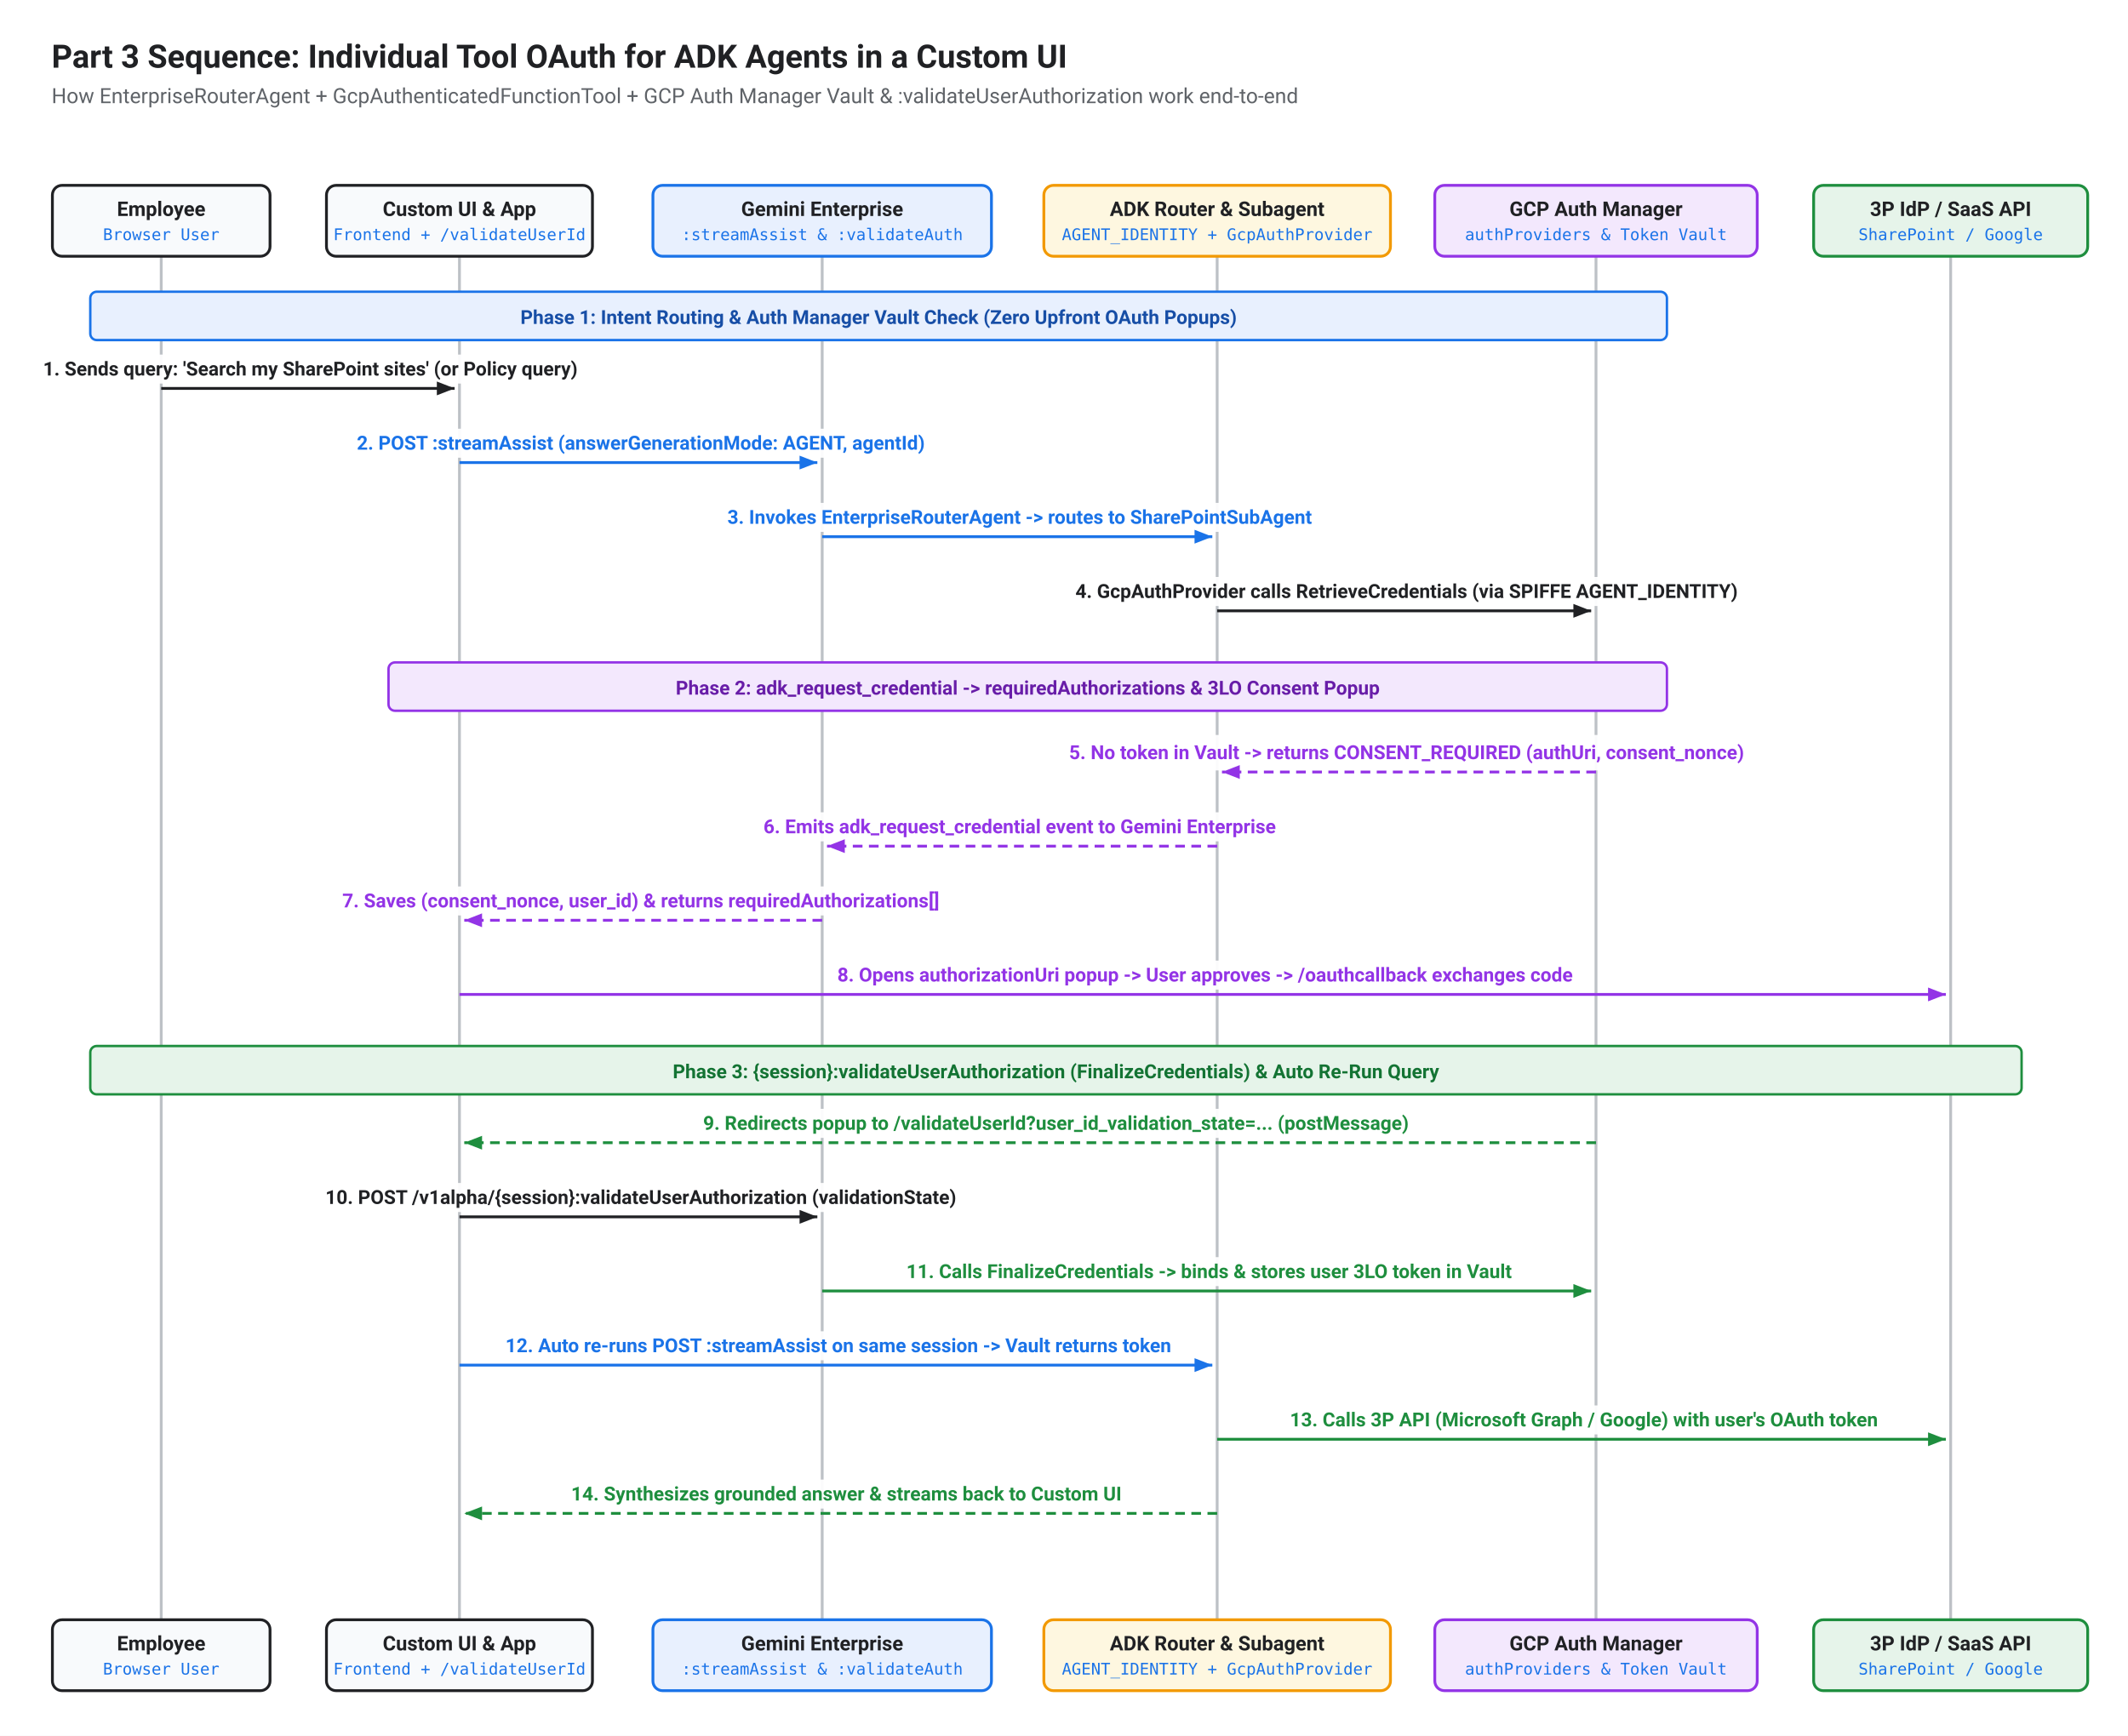
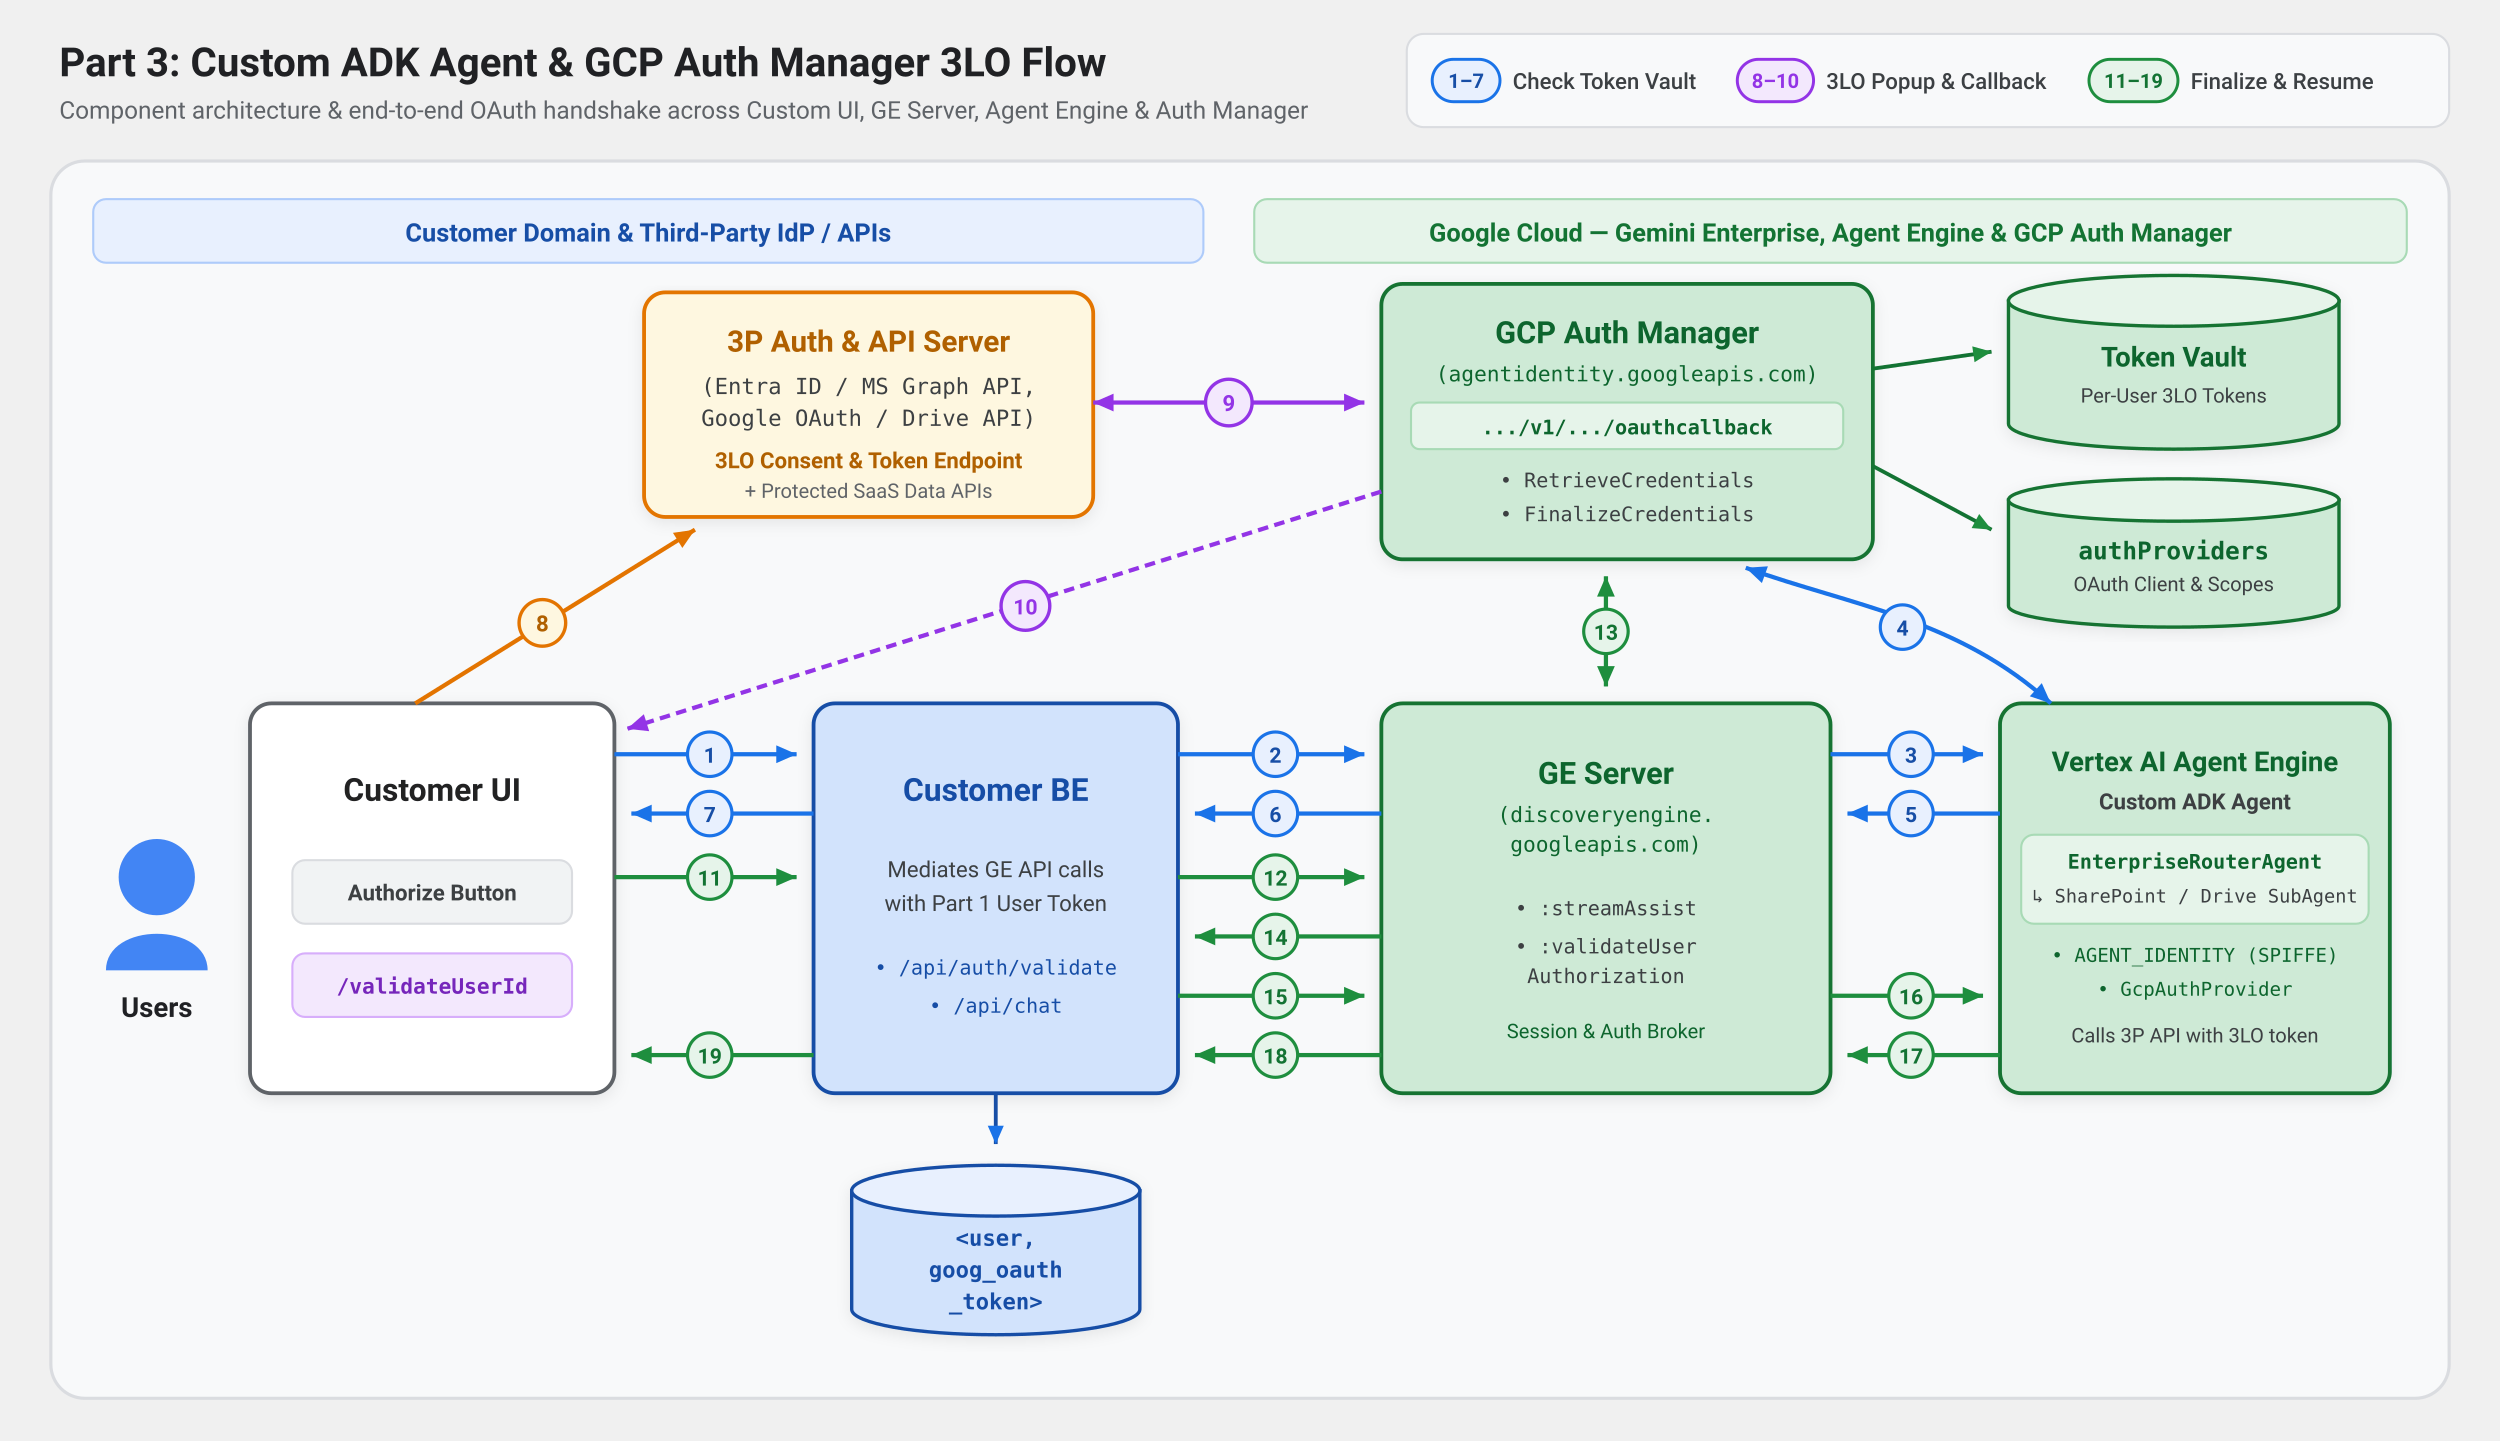
- <svg xmlns="http://www.w3.org/2000/svg" viewBox="0 0 1320 1077" width="100%" height="100%">
+ <svg xmlns="http://www.w3.org/2000/svg" viewBox="0 0 1180 680" width="100%" height="100%" style="background-color: #ffffff; font-family: 'Google Sans', 'Roboto', system-ui, -apple-system, sans-serif;">
  <defs>
-     <style>
-       .title { font-family: "Google Sans", "Roboto", sans-serif; font-size: 20px; font-weight: 700; fill: #202124; }
-       .subtitle { font-family: "Google Sans", "Roboto", sans-serif; font-size: 13px; font-weight: 400; fill: #5F6368; }
-       .actor-title { font-family: "Google Sans", "Roboto", sans-serif; font-size: 12.5px; font-weight: 700; fill: #202124; text-anchor: middle; }
-       .actor-sub { font-family: "Roboto Mono", monospace; font-size: 10px; font-weight: 500; fill: #1A73E8; text-anchor: middle; }
-       .step-label { font-family: "Google Sans", "Roboto", sans-serif; font-size: 12px; font-weight: 600; fill: #202124; text-anchor: middle; }
-       .step-sub { font-family: "Roboto Mono", monospace; font-size: 10.5px; font-weight: 500; fill: #5F6368; text-anchor: middle; }
-       .phase-text { font-family: "Google Sans", "Roboto", sans-serif; font-size: 12px; font-weight: 700; fill: #174EA6; text-anchor: middle; }
-     </style>
-     <marker id="arrow-solid" viewBox="0 0 10 10" refX="9" refY="5" markerWidth="7" markerHeight="7" orient="auto-start-reverse">
-       <path d="M 0 1.5 L 9 5 L 0 8.5 z" fill="#202124" />
+     <filter id="card-shadow" x="-5%" y="-5%" width="110%" height="115%">
+       <feDropShadow dx="0" dy="2" stdDeviation="3.5" flood-color="#202124" flood-opacity="0.08" />
+     </filter>
+     <marker id="arrow-blue" viewBox="0 0 10 10" refX="8" refY="5" markerWidth="6" markerHeight="6" orient="auto-start-reverse">
+       <path d="M 0 1.5 L 8 5 L 0 8.5 z" fill="#1a73e8" />
    </marker>
-     <marker id="arrow-blue" viewBox="0 0 10 10" refX="9" refY="5" markerWidth="7" markerHeight="7" orient="auto-start-reverse">
-       <path d="M 0 1.5 L 9 5 L 0 8.5 z" fill="#1A73E8" />
+     <marker id="arrow-green" viewBox="0 0 10 10" refX="8" refY="5" markerWidth="6" markerHeight="6" orient="auto-start-reverse">
+       <path d="M 0 1.5 L 8 5 L 0 8.5 z" fill="#1e8e3e" />
    </marker>
-     <marker id="arrow-purple" viewBox="0 0 10 10" refX="9" refY="5" markerWidth="7" markerHeight="7" orient="auto-start-reverse">
-       <path d="M 0 1.5 L 9 5 L 0 8.5 z" fill="#9334E6" />
+     <marker id="arrow-amber" viewBox="0 0 10 10" refX="8" refY="5" markerWidth="6" markerHeight="6" orient="auto-start-reverse">
+       <path d="M 0 1.5 L 8 5 L 0 8.5 z" fill="#e37400" />
    </marker>
-     <marker id="arrow-green" viewBox="0 0 10 10" refX="9" refY="5" markerWidth="7" markerHeight="7" orient="auto-start-reverse">
-       <path d="M 0 1.5 L 9 5 L 0 8.5 z" fill="#1E8E3E" />
+     <marker id="arrow-purple" viewBox="0 0 10 10" refX="8" refY="5" markerWidth="6" markerHeight="6" orient="auto-start-reverse">
+       <path d="M 0 1.5 L 8 5 L 0 8.5 z" fill="#9334e6" />
    </marker>
  </defs>
-   <rect width="1320" height="1077" fill="#FFFFFF" />
-   <text x="32" y="42" class="title">Part 3 Sequence: Individual Tool OAuth for ADK Agents in a Custom UI</text>
-   <text x="32" y="64" class="subtitle">How EnterpriseRouterAgent + GcpAuthenticatedFunctionTool + GCP Auth Manager Vault &amp; :validateUserAuthorization work end-to-end</text>
-   <line x1="100" y1="159" x2="100" y2="1005" stroke="#BDC1C6" stroke-width="1.75" />
-   <line x1="285" y1="159" x2="285" y2="1005" stroke="#BDC1C6" stroke-width="1.75" />
-   <line x1="510" y1="159" x2="510" y2="1005" stroke="#BDC1C6" stroke-width="1.75" />
-   <line x1="755" y1="159" x2="755" y2="1005" stroke="#BDC1C6" stroke-width="1.75" />
-   <line x1="990" y1="159" x2="990" y2="1005" stroke="#BDC1C6" stroke-width="1.75" />
-   <line x1="1210" y1="159" x2="1210" y2="1005" stroke="#BDC1C6" stroke-width="1.75" />
-   <rect x="32.5" y="115" width="135" height="44" rx="6" fill="#F8FAFC" stroke="#202124" stroke-width="1.75" />
-   <text x="100" y="134" class="actor-title">Employee</text>
-   <text x="100" y="149" class="actor-sub">Browser User</text>
-   <rect x="202.5" y="115" width="165" height="44" rx="6" fill="#F8FAFC" stroke="#202124" stroke-width="1.75" />
-   <text x="285" y="134" class="actor-title">Custom UI &amp; App</text>
-   <text x="285" y="149" class="actor-sub">Frontend + /validateUserId</text>
-   <rect x="405.0" y="115" width="210" height="44" rx="6" fill="#E8F0FE" stroke="#1A73E8" stroke-width="1.75" />
-   <text x="510" y="134" class="actor-title">Gemini Enterprise</text>
-   <text x="510" y="149" class="actor-sub">:streamAssist &amp; :validateAuth</text>
-   <rect x="647.5" y="115" width="215" height="44" rx="6" fill="#FEF7E0" stroke="#F29900" stroke-width="1.75" />
-   <text x="755" y="134" class="actor-title">ADK Router &amp; Subagent</text>
-   <text x="755" y="149" class="actor-sub">AGENT_IDENTITY + GcpAuthProvider</text>
-   <rect x="890.0" y="115" width="200" height="44" rx="6" fill="#F3E8FD" stroke="#9334E6" stroke-width="1.75" />
-   <text x="990" y="134" class="actor-title">GCP Auth Manager</text>
-   <text x="990" y="149" class="actor-sub">authProviders &amp; Token Vault</text>
-   <rect x="1125.0" y="115" width="170" height="44" rx="6" fill="#E6F4EA" stroke="#1E8E3E" stroke-width="1.75" />
-   <text x="1210" y="134" class="actor-title">3P IdP / SaaS API</text>
-   <text x="1210" y="149" class="actor-sub">SharePoint / Google</text>
-   <rect x="32.5" y="1005" width="135" height="44" rx="6" fill="#F8FAFC" stroke="#202124" stroke-width="1.75" />
-   <text x="100" y="1024" class="actor-title">Employee</text>
-   <text x="100" y="1039" class="actor-sub">Browser User</text>
-   <rect x="202.5" y="1005" width="165" height="44" rx="6" fill="#F8FAFC" stroke="#202124" stroke-width="1.75" />
-   <text x="285" y="1024" class="actor-title">Custom UI &amp; App</text>
-   <text x="285" y="1039" class="actor-sub">Frontend + /validateUserId</text>
-   <rect x="405.0" y="1005" width="210" height="44" rx="6" fill="#E8F0FE" stroke="#1A73E8" stroke-width="1.75" />
-   <text x="510" y="1024" class="actor-title">Gemini Enterprise</text>
-   <text x="510" y="1039" class="actor-sub">:streamAssist &amp; :validateAuth</text>
-   <rect x="647.5" y="1005" width="215" height="44" rx="6" fill="#FEF7E0" stroke="#F29900" stroke-width="1.75" />
-   <text x="755" y="1024" class="actor-title">ADK Router &amp; Subagent</text>
-   <text x="755" y="1039" class="actor-sub">AGENT_IDENTITY + GcpAuthProvider</text>
-   <rect x="890.0" y="1005" width="200" height="44" rx="6" fill="#F3E8FD" stroke="#9334E6" stroke-width="1.75" />
-   <text x="990" y="1024" class="actor-title">GCP Auth Manager</text>
-   <text x="990" y="1039" class="actor-sub">authProviders &amp; Token Vault</text>
-   <rect x="1125.0" y="1005" width="170" height="44" rx="6" fill="#E6F4EA" stroke="#1E8E3E" stroke-width="1.75" />
-   <text x="1210" y="1024" class="actor-title">3P IdP / SaaS API</text>
-   <text x="1210" y="1039" class="actor-sub">SharePoint / Google</text>
-   <rect x="56" y="181" width="978" height="30" rx="4" fill="#E8F0FE" stroke="#1A73E8" stroke-width="1.5" />
-   <text x="545.0" y="201" class="phase-text" style="fill:#174EA6">Phase 1: Intent Routing &amp; Auth Manager Vault Check (Zero Upfront OAuth Popups)</text>
-   <rect x="9.1" y="220" width="366.8" height="18" rx="4" fill="#FFFFFF" opacity="0.94" />
-   <text x="192.5" y="233" class="step-label" style="fill:#202124">1. Sends query: 'Search my SharePoint sites' (or Policy query)</text>
-   <line x1="100" y1="241" x2="282" y2="241" stroke="#202124" stroke-width="1.75" marker-end="url(#arrow-solid)" />
-   <rect x="203.9" y="266" width="387.2" height="18" rx="4" fill="#FFFFFF" opacity="0.94" />
-   <text x="397.5" y="279" class="step-label" style="fill:#1A73E8">2. POST :streamAssist (answerGenerationMode: AGENT, agentId)</text>
-   <line x1="285" y1="287" x2="507" y2="287" stroke="#1A73E8" stroke-width="1.75" marker-end="url(#arrow-blue)" />
-   <rect x="408.3" y="312" width="448.4" height="18" rx="4" fill="#FFFFFF" opacity="0.94" />
-   <text x="632.5" y="325" class="step-label" style="fill:#1A73E8">3. Invokes EnterpriseRouterAgent -&gt; routes to SharePointSubAgent</text>
-   <line x1="510" y1="333" x2="752" y2="333" stroke="#1A73E8" stroke-width="1.75" marker-end="url(#arrow-blue)" />
-   <rect x="644.9" y="358" width="455.2" height="18" rx="4" fill="#FFFFFF" opacity="0.94" />
-   <text x="872.5" y="371" class="step-label" style="fill:#202124">4. GcpAuthProvider calls RetrieveCredentials (via SPIFFE AGENT_IDENTITY)</text>
-   <line x1="755" y1="379" x2="987" y2="379" stroke="#202124" stroke-width="1.75" marker-end="url(#arrow-solid)" />
-   <rect x="241" y="411" width="793" height="30" rx="4" fill="#F3E8FD" stroke="#9334E6" stroke-width="1.5" />
-   <text x="637.5" y="431" class="phase-text" style="fill:#681DA8">Phase 2: adk_request_credential -&gt; requiredAuthorizations &amp; 3LO Consent Popup</text>
-   <rect x="640" y="456" width="465" height="22" rx="4" fill="#FFFFFF" opacity="0.94" />
-   <text x="872.5" y="471" class="step-label" style="fill:#9334E6">5. No token in Vault -&gt; returns CONSENT_REQUIRED (authUri, consent_nonce)</text>
-   <line x1="990" y1="479" x2="758" y2="479" stroke="#9334E6" stroke-width="1.75" stroke-dasharray="6,4" marker-end="url(#arrow-purple)" />
-   <rect x="440.0" y="504" width="385.0" height="18" rx="4" fill="#FFFFFF" opacity="0.94" />
-   <text x="632.5" y="517" class="step-label" style="fill:#9334E6">6. Emits adk_request_credential event to Gemini Enterprise</text>
-   <line x1="755" y1="525" x2="513" y2="525" stroke="#9334E6" stroke-width="1.75" stroke-dasharray="6,4" marker-end="url(#arrow-purple)" />
-   <rect x="169.9" y="550" width="455.2" height="18" rx="4" fill="#FFFFFF" opacity="0.94" />
-   <text x="397.5" y="563" class="step-label" style="fill:#9334E6">7. Saves (consent_nonce, user_id) &amp; returns requiredAuthorizations[]</text>
-   <line x1="510" y1="571" x2="288" y2="571" stroke="#9334E6" stroke-width="1.75" stroke-dasharray="6,4" marker-end="url(#arrow-purple)" />
-   <rect x="520.0" y="596" width="455.0" height="18" rx="4" fill="#FFFFFF" opacity="0.94" />
-   <text x="747.5" y="609" class="step-label" style="fill:#9334E6">8. Opens authorizationUri popup -&gt; User approves -&gt; /oauthcallback exchanges code</text>
-   <line x1="285" y1="617" x2="1207" y2="617" stroke="#9334E6" stroke-width="1.75" marker-end="url(#arrow-purple)" />
-   <rect x="56" y="649" width="1198" height="30" rx="4" fill="#E6F4EA" stroke="#1E8E3E" stroke-width="1.5" />
-   <text x="655.0" y="669" class="phase-text" style="fill:#137333">Phase 3: {session}:validateUserAuthorization (FinalizeCredentials) &amp; Auto Re-Run Query</text>
-   <rect x="413.8" y="688" width="482.4" height="18" rx="4" fill="#FFFFFF" opacity="0.94" />
-   <text x="655.0" y="701" class="step-label" style="fill:#1E8E3E">9. Redirects popup to /validateUserId?user_id_validation_state=... (postMessage)</text>
-   <line x1="990" y1="709" x2="288" y2="709" stroke="#1E8E3E" stroke-width="1.75" stroke-dasharray="6,4" marker-end="url(#arrow-green)" />
-   <rect x="193.7" y="734" width="407.6" height="18" rx="4" fill="#FFFFFF" opacity="0.94" />
-   <text x="397.5" y="747" class="step-label" style="fill:#202124">10. POST /v1alpha/{session}:validateUserAuthorization (validationState)</text>
-   <line x1="285" y1="755" x2="507" y2="755" stroke="#202124" stroke-width="1.75" marker-end="url(#arrow-solid)" />
-   <rect x="536.0" y="780" width="428.0" height="18" rx="4" fill="#FFFFFF" opacity="0.94" />
-   <text x="750.0" y="793" class="step-label" style="fill:#1E8E3E">11. Calls FinalizeCredentials -&gt; binds &amp; stores user 3LO token in Vault</text>
-   <line x1="510" y1="801" x2="987" y2="801" stroke="#1E8E3E" stroke-width="1.75" marker-end="url(#arrow-green)" />
-   <rect x="290.0" y="826" width="460.0" height="18" rx="4" fill="#FFFFFF" opacity="0.94" />
-   <text x="520.0" y="839" class="step-label" style="fill:#1A73E8">12. Auto re-runs POST :streamAssist on same session -&gt; Vault returns token</text>
-   <line x1="285" y1="847" x2="752" y2="847" stroke="#1A73E8" stroke-width="1.75" marker-end="url(#arrow-blue)" />
-   <rect x="780.0" y="872" width="405.0" height="18" rx="4" fill="#FFFFFF" opacity="0.94" />
-   <text x="982.5" y="885" class="step-label" style="fill:#1E8E3E">13. Calls 3P API (Microsoft Graph / Google) with user's OAuth token</text>
-   <line x1="755" y1="893" x2="1207" y2="893" stroke="#1E8E3E" stroke-width="1.75" marker-end="url(#arrow-green)" />
-   <rect x="300.0" y="918" width="450.0" height="18" rx="4" fill="#FFFFFF" opacity="0.94" />
-   <text x="525.0" y="931" class="step-label" style="fill:#1E8E3E">14. Synthesizes grounded answer &amp; streams back to Custom UI</text>
-   <line x1="755" y1="939" x2="288" y2="939" stroke="#1E8E3E" stroke-width="1.75" stroke-dasharray="6,4" marker-end="url(#arrow-green)" />
+   <g id="header">
+     <text x="28" y="36" font-size="19" font-weight="700" fill="#202124">Part 3: Custom ADK Agent &amp; GCP Auth Manager 3LO Flow</text>
+     <text x="28" y="56" font-size="11.5" fill="#5f6368">Component architecture &amp; end-to-end OAuth handshake across Custom UI, GE Server, Agent Engine &amp; Auth Manager</text>
+     <g transform="translate(664, 16)">
+       <rect width="492" height="44" rx="8" fill="#f8f9fa" stroke="#dadce0" stroke-width="1" />
+       <rect x="12" y="12" width="32" height="20" rx="10" fill="#e8f0fe" stroke="#1a73e8" stroke-width="1.4" />
+       <text x="28" y="25.5" text-anchor="middle" font-size="9.5" font-weight="700" fill="#174ea6">1–7</text>
+       <text x="50" y="26" font-size="10.5" font-weight="500" fill="#3c4043">Check Token Vault</text>
+       <rect x="156" y="12" width="36" height="20" rx="10" fill="#f3e8fd" stroke="#9334e6" stroke-width="1.4" />
+       <text x="174" y="25.5" text-anchor="middle" font-size="9.5" font-weight="700" fill="#9334e6">8–10</text>
+       <text x="198" y="26" font-size="10.5" font-weight="500" fill="#3c4043">3LO Popup &amp; Callback</text>
+       <rect x="322" y="12" width="42" height="20" rx="10" fill="#e6f4ea" stroke="#1e8e3e" stroke-width="1.4" />
+       <text x="343" y="25.5" text-anchor="middle" font-size="9.5" font-weight="700" fill="#137333">11–19</text>
+       <text x="370" y="26" font-size="10.5" font-weight="500" fill="#3c4043">Finalize &amp; Resume</text>
+     </g>
+   </g>
+   <rect x="24" y="76" width="1132" height="584" rx="16" fill="#f8f9fa" stroke="#dadce0" stroke-width="1.5" />
+   <rect x="44" y="94" width="524" height="30" rx="6" fill="#e8f0fe" stroke="#aecbfa" stroke-width="1" />
+   <text x="306" y="114" text-anchor="middle" font-size="12" font-weight="600" fill="#174ea6">Customer Domain &amp; Third-Party IdP / APIs</text>
+   <rect x="592" y="94" width="544" height="30" rx="6" fill="#e6f4ea" stroke="#a8dab5" stroke-width="1" />
+   <text x="864" y="114" text-anchor="middle" font-size="12" font-weight="600" fill="#137333">Google Cloud — Gemini Enterprise, Agent Engine &amp; GCP Auth Manager</text>
+   <g id="node-user" transform="translate(42, 390)">
+     <circle cx="32" cy="24" r="18" fill="#4285f4" />
+     <path d="M8,68 C8,45 56,45 56,68 Z" fill="#4285f4" />
+     <text x="32" y="90" text-anchor="middle" font-size="13" font-weight="600" fill="#202124">Users</text>
+   </g>
+   <g id="node-cust-ui" transform="translate(118, 332)" filter="url(#card-shadow)">
+     <rect width="172" height="184" rx="10" fill="#ffffff" stroke="#5f6368" stroke-width="1.8" />
+     <text x="86" y="46" text-anchor="middle" font-size="15" font-weight="700" fill="#202124">Customer UI</text>
+     <rect x="20" y="74" width="132" height="30" rx="6" fill="#f1f3f4" stroke="#dadce0" stroke-width="1" />
+     <text x="86" y="93" text-anchor="middle" font-size="10.5" font-weight="600" fill="#3c4043">Authorize Button</text>
+     <rect x="20" y="118" width="132" height="30" rx="6" fill="#f3e8fd" stroke="#d7aefb" stroke-width="1" />
+     <text x="86" y="137" text-anchor="middle" font-family="'Roboto Mono', monospace" font-size="10" font-weight="600" fill="#7627bb">/validateUserId</text>
+   </g>
+   <g id="node-cust-be" transform="translate(384, 332)" filter="url(#card-shadow)">
+     <rect width="172" height="184" rx="10" fill="#d2e3fc" stroke="#174ea6" stroke-width="1.8" />
+     <text x="86" y="46" text-anchor="middle" font-size="15" font-weight="700" fill="#174ea6">Customer BE</text>
+     <text x="86" y="82" text-anchor="middle" font-size="10.5" fill="#3c4043">Mediates GE API calls</text>
+     <text x="86" y="98" text-anchor="middle" font-size="10.5" fill="#3c4043">with Part 1 User Token</text>
+     <text x="86" y="128" text-anchor="middle" font-family="'Roboto Mono', monospace" font-size="9.5" fill="#174ea6">• /api/auth/validate</text>
+     <text x="86" y="146" text-anchor="middle" font-family="'Roboto Mono', monospace" font-size="9.5" fill="#174ea6">• /api/chat</text>
+   </g>
+   <g id="node-user-token-db" transform="translate(402, 548)" filter="url(#card-shadow)">
+     <path d="M 0,14 L 0,70 A 68,12 0 0,0 136,70 L 136,14 Z" fill="#d2e3fc" stroke="#174ea6" stroke-width="1.6" />
+     <ellipse cx="68" cy="14" rx="68" ry="12" fill="#e8f0fe" stroke="#174ea6" stroke-width="1.6" />
+     <text x="68" y="40" text-anchor="middle" font-family="'Roboto Mono', monospace" font-size="10.5" font-weight="600" fill="#174ea6">&lt;user,</text>
+     <text x="68" y="55" text-anchor="middle" font-family="'Roboto Mono', monospace" font-size="10.5" font-weight="600" fill="#174ea6">goog_oauth</text>
+     <text x="68" y="70" text-anchor="middle" font-family="'Roboto Mono', monospace" font-size="10.5" font-weight="600" fill="#174ea6">_token&gt;</text>
+   </g>
+   <g id="node-3p-auth" transform="translate(304, 138)" filter="url(#card-shadow)">
+     <rect width="212" height="106" rx="10" fill="#fef7e0" stroke="#e37400" stroke-width="1.8" />
+     <text x="106" y="28" text-anchor="middle" font-size="14" font-weight="700" fill="#b06000">3P Auth &amp; API Server</text>
+     <text x="106" y="48" text-anchor="middle" font-family="'Roboto Mono', monospace" font-size="10.5" fill="#3c4043">(Entra ID / MS Graph API,</text>
+     <text x="106" y="63" text-anchor="middle" font-family="'Roboto Mono', monospace" font-size="10.5" fill="#3c4043">Google OAuth / Drive API)</text>
+     <text x="106" y="83" text-anchor="middle" font-size="10.5" font-weight="600" fill="#b06000">3LO Consent &amp; Token Endpoint</text>
+     <text x="106" y="97" text-anchor="middle" font-size="9.5" fill="#5f6368">+ Protected SaaS Data APIs</text>
+   </g>
+   <g id="node-auth-manager" transform="translate(652, 134)" filter="url(#card-shadow)">
+     <rect width="232" height="130" rx="10" fill="#ceead6" stroke="#137333" stroke-width="1.8" />
+     <text x="116" y="28" text-anchor="middle" font-size="14.5" font-weight="700" fill="#0d652d">GCP Auth Manager</text>
+     <text x="116" y="46" text-anchor="middle" font-family="'Roboto Mono', monospace" font-size="10" fill="#0d652d">(agentidentity.googleapis.com)</text>
+     <rect x="14" y="56" width="204" height="22" rx="4" fill="#e6f4ea" stroke="#a8dab5" stroke-width="1" />
+     <text x="116" y="71" text-anchor="middle" font-family="'Roboto Mono', monospace" font-size="9.5" font-weight="600" fill="#0d652d">.../v1/.../oauthcallback</text>
+     <text x="116" y="96" text-anchor="middle" font-family="'Roboto Mono', monospace" font-size="9.5" fill="#3c4043">• RetrieveCredentials</text>
+     <text x="116" y="112" text-anchor="middle" font-family="'Roboto Mono', monospace" font-size="9.5" fill="#3c4043">• FinalizeCredentials</text>
+   </g>
+   <g id="node-token-vault" transform="translate(948, 128)" filter="url(#card-shadow)">
+     <path d="M 0,14 L 0,72 A 78,12 0 0,0 156,72 L 156,14 Z" fill="#ceead6" stroke="#137333" stroke-width="1.6" />
+     <ellipse cx="78" cy="14" rx="78" ry="12" fill="#e6f4ea" stroke="#137333" stroke-width="1.6" />
+     <text x="78" y="45" text-anchor="middle" font-size="13" font-weight="700" fill="#0d652d">Token Vault</text>
+     <text x="78" y="62" text-anchor="middle" font-size="9.5" fill="#3c4043">Per-User 3LO Tokens</text>
+   </g>
+   <g id="node-auth-providers" transform="translate(948, 224)" filter="url(#card-shadow)">
+     <path d="M 0,12 L 0,62 A 78,10 0 0,0 156,62 L 156,12 Z" fill="#ceead6" stroke="#137333" stroke-width="1.6" />
+     <ellipse cx="78" cy="12" rx="78" ry="10" fill="#e6f4ea" stroke="#137333" stroke-width="1.6" />
+     <text x="78" y="40" text-anchor="middle" font-family="'Roboto Mono', monospace" font-size="11.5" font-weight="700" fill="#0d652d">authProviders</text>
+     <text x="78" y="55" text-anchor="middle" font-size="9.5" fill="#3c4043">OAuth Client &amp; Scopes</text>
+   </g>
+   <g id="node-ge-server" transform="translate(652, 332)" filter="url(#card-shadow)">
+     <rect width="212" height="184" rx="10" fill="#ceead6" stroke="#137333" stroke-width="1.8" />
+     <text x="106" y="38" text-anchor="middle" font-size="14.5" font-weight="700" fill="#0d652d">GE Server</text>
+     <text x="106" y="56" text-anchor="middle" font-family="'Roboto Mono', monospace" font-size="10" fill="#0d652d">(discoveryengine.</text>
+     <text x="106" y="70" text-anchor="middle" font-family="'Roboto Mono', monospace" font-size="10" fill="#0d652d">googleapis.com)</text>
+     <text x="106" y="100" text-anchor="middle" font-family="'Roboto Mono', monospace" font-size="9.5" fill="#3c4043">• :streamAssist</text>
+     <text x="106" y="118" text-anchor="middle" font-family="'Roboto Mono', monospace" font-size="9.5" fill="#3c4043">• :validateUser</text>
+     <text x="106" y="132" text-anchor="middle" font-family="'Roboto Mono', monospace" font-size="9.5" fill="#3c4043">   Authorization</text>
+     <text x="106" y="158" text-anchor="middle" font-size="9.5" fill="#0d652d">Session &amp; Auth Broker</text>
+   </g>
+   <g id="node-agent-engine" transform="translate(944, 332)" filter="url(#card-shadow)">
+     <rect width="184" height="184" rx="10" fill="#ceead6" stroke="#137333" stroke-width="1.8" />
+     <text x="92" y="32" text-anchor="middle" font-size="13" font-weight="700" fill="#0d652d">Vertex AI Agent Engine</text>
+     <text x="92" y="50" text-anchor="middle" font-size="10.5" font-weight="600" fill="#3c4043">Custom ADK Agent</text>
+     <rect x="10" y="62" width="164" height="42" rx="6" fill="#e6f4ea" stroke="#a8dab5" stroke-width="1" />
+     <text x="92" y="78" text-anchor="middle" font-family="'Roboto Mono', monospace" font-size="9.5" font-weight="600" fill="#0d652d">EnterpriseRouterAgent</text>
+     <text x="92" y="94" text-anchor="middle" font-family="'Roboto Mono', monospace" font-size="8.8" fill="#3c4043">↳ SharePoint / Drive SubAgent</text>
+     <text x="92" y="122" text-anchor="middle" font-family="'Roboto Mono', monospace" font-size="9" fill="#0d652d">• AGENT_IDENTITY (SPIFFE)</text>
+     <text x="92" y="138" text-anchor="middle" font-family="'Roboto Mono', monospace" font-size="9" fill="#0d652d">• GcpAuthProvider</text>
+     <text x="92" y="160" text-anchor="middle" font-size="9.5" fill="#3c4043">Calls 3P API with 3LO token</text>
+   </g>
+   <line x1="470" y1="516" x2="470" y2="540" stroke="#174ea6" stroke-width="1.8" marker-end="url(#arrow-blue)" />
+   <path d="M 884 174 L 940 166" fill="none" stroke="#137333" stroke-width="1.8" marker-end="url(#arrow-green)" />
+   <path d="M 884 220 L 940 250" fill="none" stroke="#137333" stroke-width="1.8" marker-end="url(#arrow-green)" />
+   <line x1="290" y1="356" x2="376" y2="356" stroke="#1a73e8" stroke-width="2" marker-end="url(#arrow-blue)" />
+   <circle cx="335" cy="356" r="10.5" fill="#e8f0fe" stroke="#1a73e8" stroke-width="1.5" />
+   <text x="335" y="360" text-anchor="middle" font-size="10" font-weight="700" fill="#174ea6">1</text>
+   <line x1="556" y1="356" x2="644" y2="356" stroke="#1a73e8" stroke-width="2" marker-end="url(#arrow-blue)" />
+   <circle cx="602" cy="356" r="10.5" fill="#e8f0fe" stroke="#1a73e8" stroke-width="1.5" />
+   <text x="602" y="360" text-anchor="middle" font-size="10" font-weight="700" fill="#174ea6">2</text>
+   <line x1="864" y1="356" x2="936" y2="356" stroke="#1a73e8" stroke-width="2" marker-end="url(#arrow-blue)" />
+   <circle cx="902" cy="356" r="10.5" fill="#e8f0fe" stroke="#1a73e8" stroke-width="1.5" />
+   <text x="902" y="360" text-anchor="middle" font-size="10" font-weight="700" fill="#174ea6">3</text>
+   <path d="M 968 332 C 924 292, 874 286, 824 268" fill="none" stroke="#1a73e8" stroke-width="2" marker-start="url(#arrow-blue)" marker-end="url(#arrow-blue)" />
+   <circle cx="898" cy="296" r="10.5" fill="#e8f0fe" stroke="#1a73e8" stroke-width="1.5" />
+   <text x="898" y="300" text-anchor="middle" font-size="10" font-weight="700" fill="#174ea6">4</text>
+   <line x1="944" y1="384" x2="872" y2="384" stroke="#1a73e8" stroke-width="2" marker-end="url(#arrow-blue)" />
+   <circle cx="902" cy="384" r="10.5" fill="#e8f0fe" stroke="#1a73e8" stroke-width="1.5" />
+   <text x="902" y="388" text-anchor="middle" font-size="10" font-weight="700" fill="#174ea6">5</text>
+   <line x1="652" y1="384" x2="564" y2="384" stroke="#1a73e8" stroke-width="2" marker-end="url(#arrow-blue)" />
+   <circle cx="602" cy="384" r="10.5" fill="#e8f0fe" stroke="#1a73e8" stroke-width="1.5" />
+   <text x="602" y="388" text-anchor="middle" font-size="10" font-weight="700" fill="#174ea6">6</text>
+   <line x1="384" y1="384" x2="298" y2="384" stroke="#1a73e8" stroke-width="2" marker-end="url(#arrow-blue)" />
+   <circle cx="335" cy="384" r="10.5" fill="#e8f0fe" stroke="#1a73e8" stroke-width="1.5" />
+   <text x="335" y="388" text-anchor="middle" font-size="10" font-weight="700" fill="#174ea6">7</text>
+   <line x1="196" y1="332" x2="328" y2="250" stroke="#e37400" stroke-width="2" marker-end="url(#arrow-amber)" />
+   <circle cx="256" cy="294" r="11" fill="#fef7e0" stroke="#e37400" stroke-width="1.6" />
+   <text x="256" y="298" text-anchor="middle" font-size="10.5" font-weight="700" fill="#b06000">8</text>
+   <line x1="516" y1="190" x2="644" y2="190" stroke="#9334e6" stroke-width="2" marker-start="url(#arrow-purple)" marker-end="url(#arrow-purple)" />
+   <circle cx="580" cy="190" r="11" fill="#f3e8fd" stroke="#9334e6" stroke-width="1.6" />
+   <text x="580" y="194" text-anchor="middle" font-size="10.5" font-weight="700" fill="#9334e6">9</text>
+   <line x1="652" y1="232" x2="296" y2="344" stroke="#9334e6" stroke-width="2" stroke-dasharray="5,3" marker-end="url(#arrow-purple)" />
+   <circle cx="484" cy="286" r="11.5" fill="#f3e8fd" stroke="#9334e6" stroke-width="1.6" />
+   <text x="484" y="290" text-anchor="middle" font-size="10" font-weight="700" fill="#9334e6">10</text>
+   <line x1="290" y1="414" x2="376" y2="414" stroke="#1e8e3e" stroke-width="2" marker-end="url(#arrow-green)" />
+   <circle cx="335" cy="414" r="10.5" fill="#e6f4ea" stroke="#1e8e3e" stroke-width="1.5" />
+   <text x="335" y="418" text-anchor="middle" font-size="10" font-weight="700" fill="#137333">11</text>
+   <line x1="556" y1="414" x2="644" y2="414" stroke="#1e8e3e" stroke-width="2" marker-end="url(#arrow-green)" />
+   <circle cx="602" cy="414" r="10.5" fill="#e6f4ea" stroke="#1e8e3e" stroke-width="1.5" />
+   <text x="602" y="418" text-anchor="middle" font-size="10" font-weight="700" fill="#137333">12</text>
+   <line x1="758" y1="324" x2="758" y2="272" stroke="#1e8e3e" stroke-width="2" marker-start="url(#arrow-green)" marker-end="url(#arrow-green)" />
+   <circle cx="758" cy="298" r="10.5" fill="#e6f4ea" stroke="#1e8e3e" stroke-width="1.5" />
+   <text x="758" y="302" text-anchor="middle" font-size="10" font-weight="700" fill="#137333">13</text>
+   <line x1="652" y1="442" x2="564" y2="442" stroke="#1e8e3e" stroke-width="2" marker-end="url(#arrow-green)" />
+   <circle cx="602" cy="442" r="10.5" fill="#e6f4ea" stroke="#1e8e3e" stroke-width="1.5" />
+   <text x="602" y="446" text-anchor="middle" font-size="10" font-weight="700" fill="#137333">14</text>
+   <line x1="556" y1="470" x2="644" y2="470" stroke="#1e8e3e" stroke-width="2" marker-end="url(#arrow-green)" />
+   <circle cx="602" cy="470" r="10.5" fill="#e6f4ea" stroke="#1e8e3e" stroke-width="1.5" />
+   <text x="602" y="474" text-anchor="middle" font-size="10" font-weight="700" fill="#137333">15</text>
+   <line x1="864" y1="470" x2="936" y2="470" stroke="#1e8e3e" stroke-width="2" marker-end="url(#arrow-green)" />
+   <circle cx="902" cy="470" r="10.5" fill="#e6f4ea" stroke="#1e8e3e" stroke-width="1.5" />
+   <text x="902" y="474" text-anchor="middle" font-size="10" font-weight="700" fill="#137333">16</text>
+   <line x1="944" y1="498" x2="872" y2="498" stroke="#1e8e3e" stroke-width="2" marker-end="url(#arrow-green)" />
+   <circle cx="902" cy="498" r="10.5" fill="#e6f4ea" stroke="#1e8e3e" stroke-width="1.5" />
+   <text x="902" y="502" text-anchor="middle" font-size="10" font-weight="700" fill="#137333">17</text>
+   <line x1="652" y1="498" x2="564" y2="498" stroke="#1e8e3e" stroke-width="2" marker-end="url(#arrow-green)" />
+   <circle cx="602" cy="498" r="10.5" fill="#e6f4ea" stroke="#1e8e3e" stroke-width="1.5" />
+   <text x="602" y="502" text-anchor="middle" font-size="10" font-weight="700" fill="#137333">18</text>
+   <line x1="384" y1="498" x2="298" y2="498" stroke="#1e8e3e" stroke-width="2" marker-end="url(#arrow-green)" />
+   <circle cx="335" cy="498" r="10.5" fill="#e6f4ea" stroke="#1e8e3e" stroke-width="1.5" />
+   <text x="335" y="502" text-anchor="middle" font-size="10" font-weight="700" fill="#137333">19</text>
</svg>
